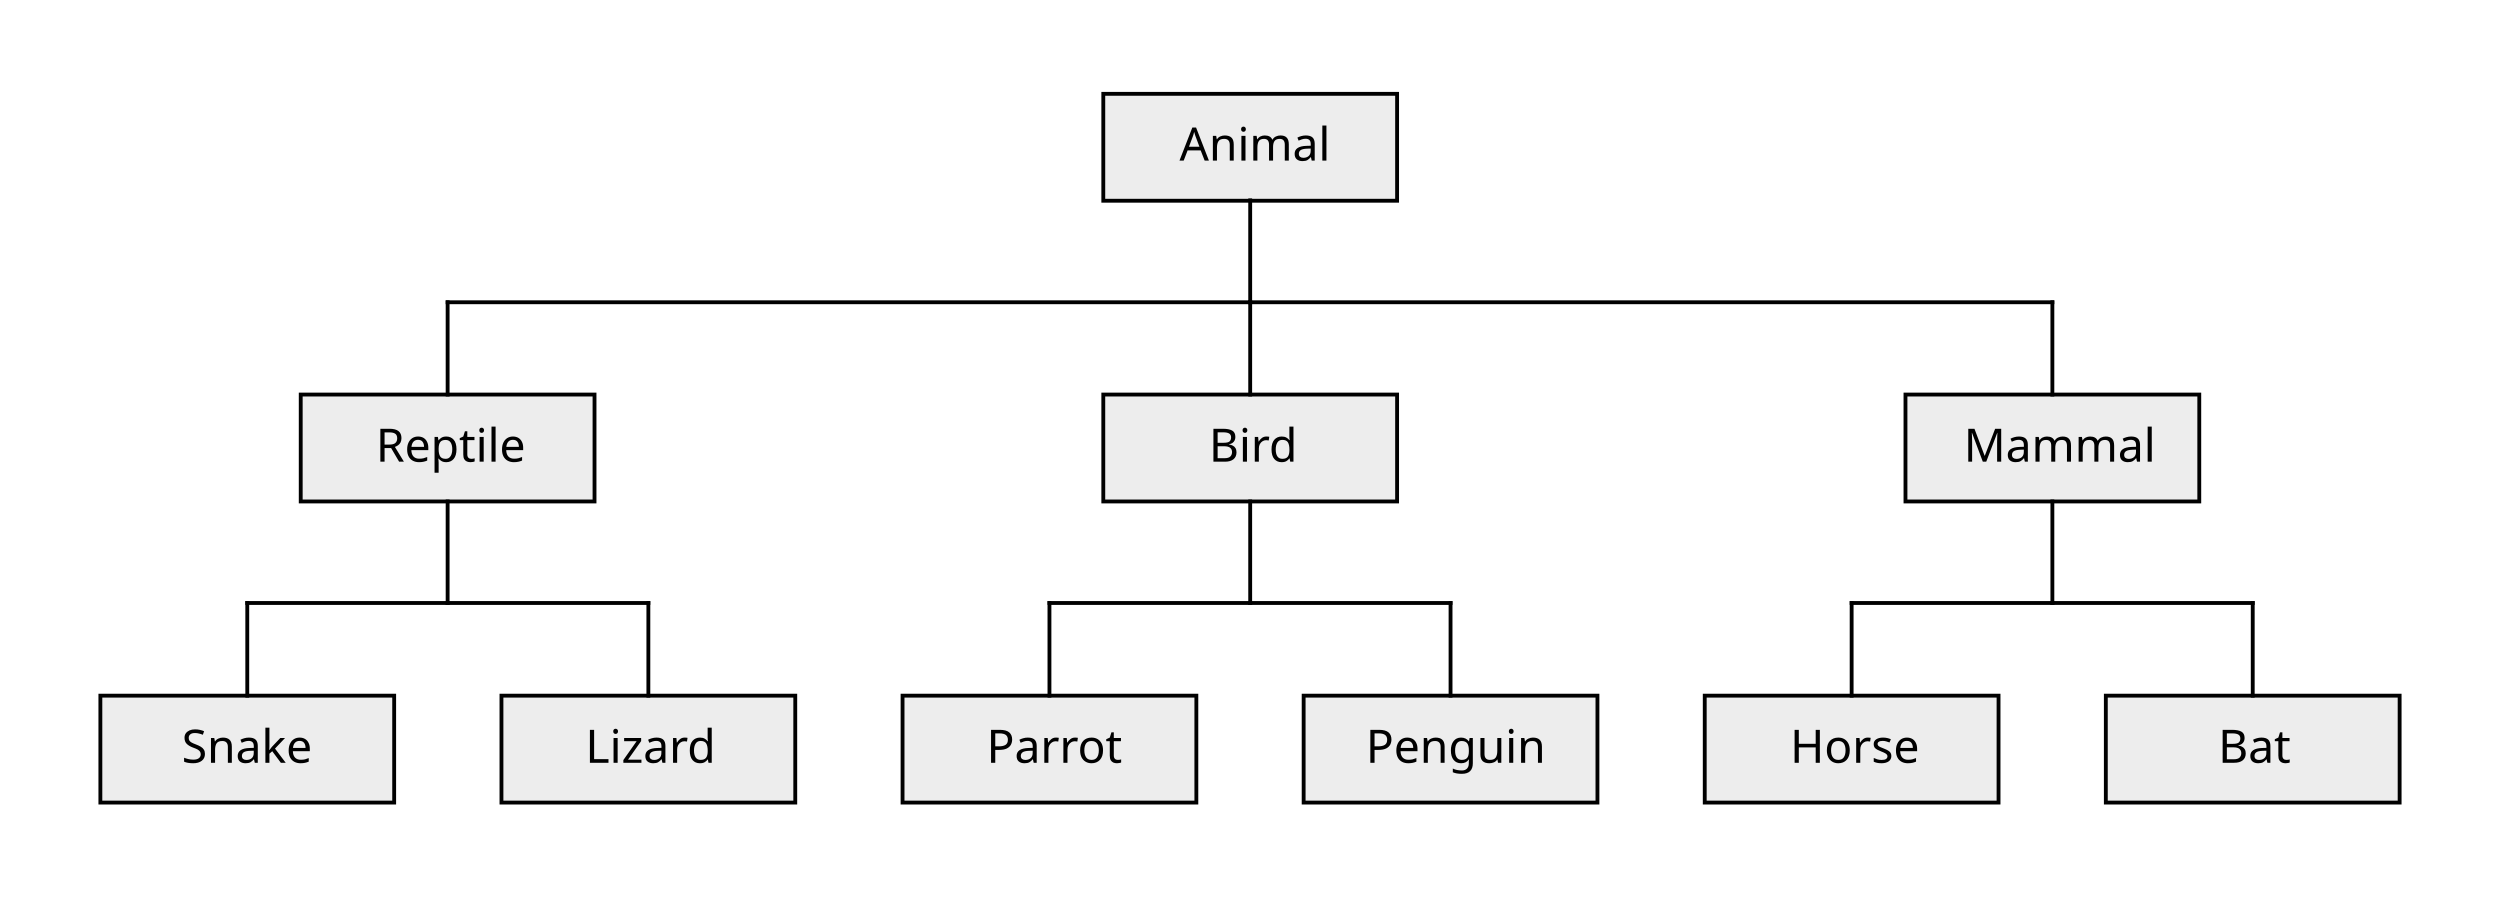
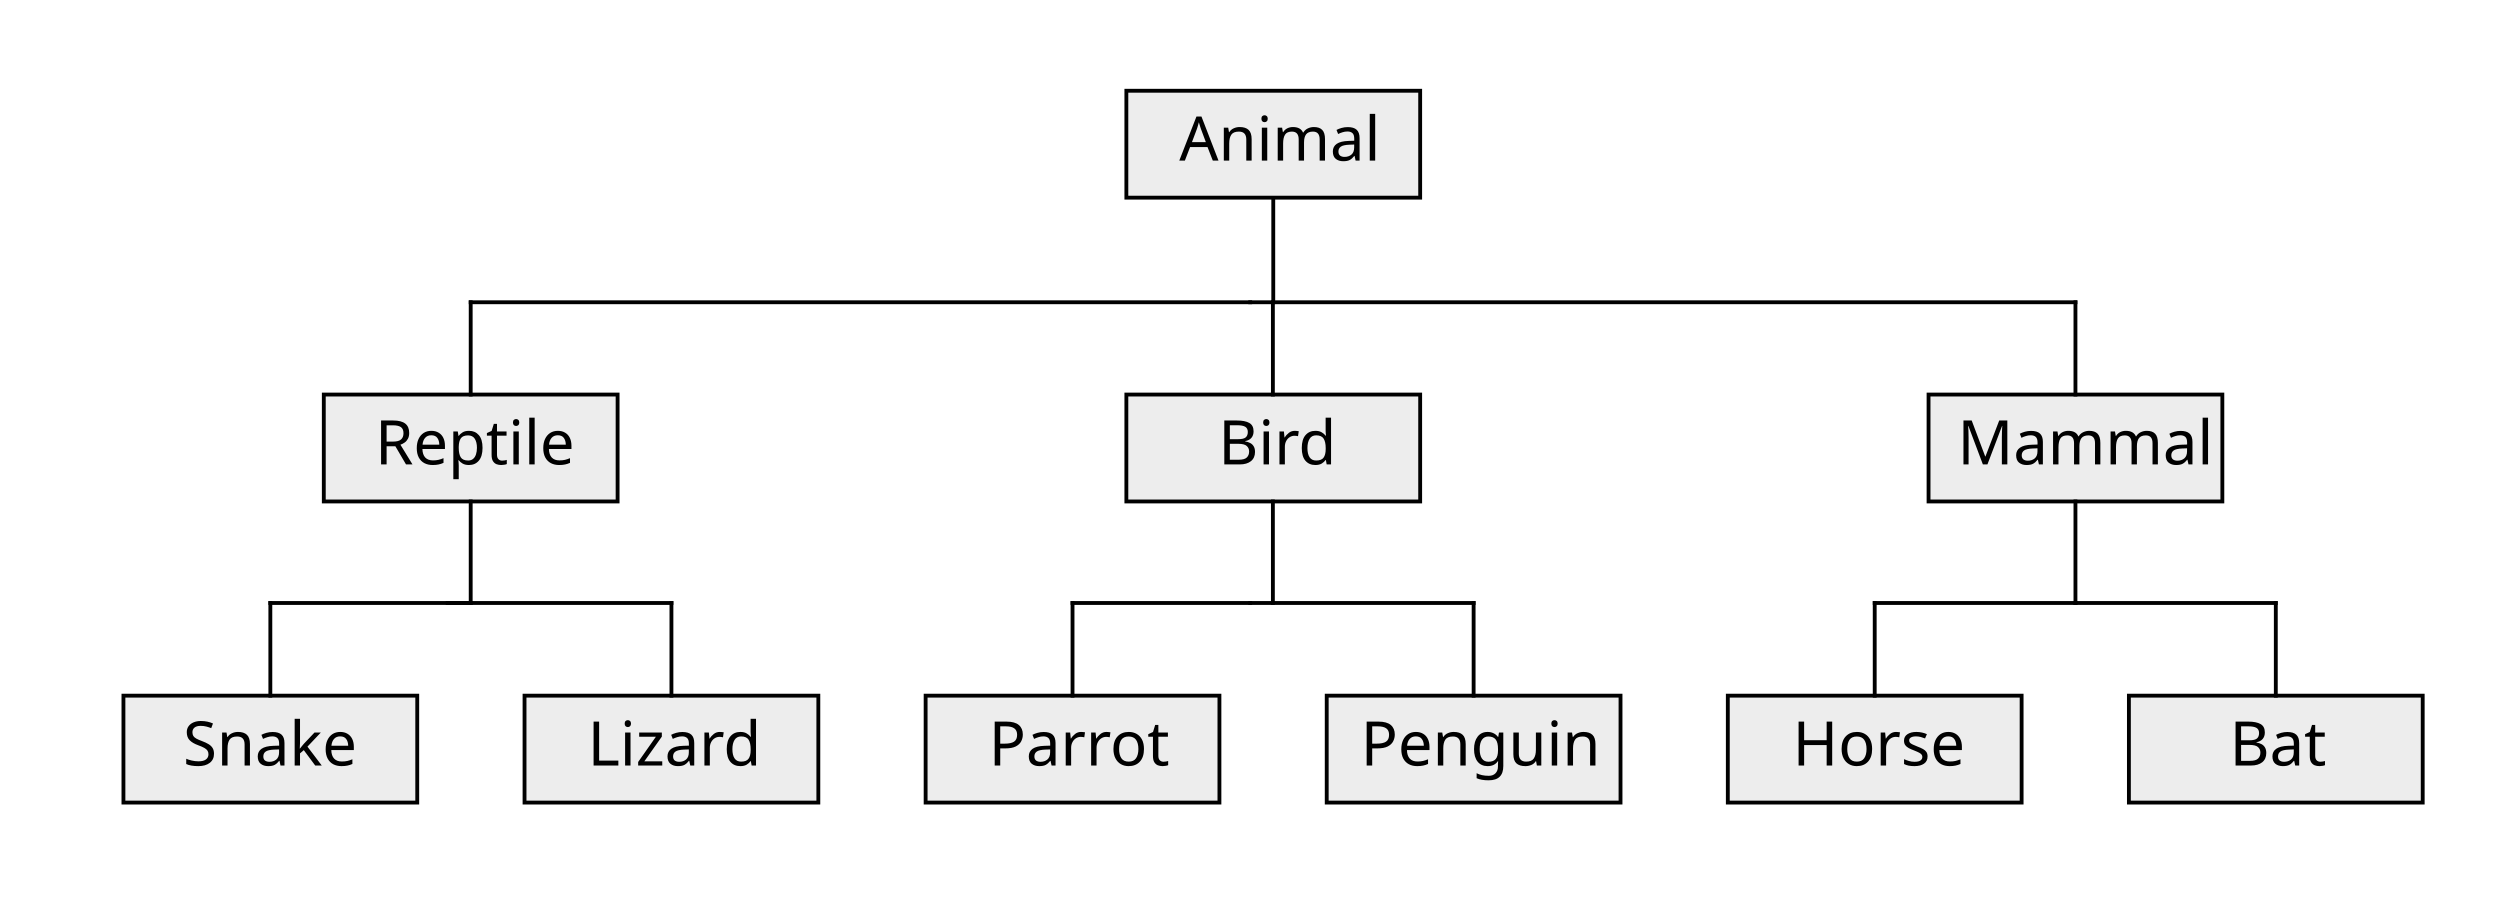
<svg xmlns="http://www.w3.org/2000/svg" version="1.1" id="Layer_1" x="0px" y="0px" viewBox="0 0 650.1 233.1" style="enable-background:new 0 0 650.1 233.1;" xml:space="preserve">
  <style type="text/css">
	.st0{fill:#EDEDED;stroke:#000000;stroke-miterlimit:10;}
	.st1{font-family:'ArialMT';}
- 	.st2{font-size:12px;}
+ 	.st2{font-size:16px;}
	.st3{fill:none;stroke:#000000;stroke-linecap:square;stroke-miterlimit:10;}
</style>
-   <rect x="286.9" y="24.4" class="st0" width="76.4" height="27.8" />
-   <text transform="matrix(1 0 0 1 306.7126 41.7696)" class="st1 st2">Animal</text>
-   <rect x="78.2" y="102.6" class="st0" width="76.4" height="27.8" />
-   <text transform="matrix(1 0 0 1 97.7539 120.06)" class="st1 st2">Reptile</text>
-   <rect x="286.9" y="102.6" class="st0" width="76.4" height="27.8" />
-   <text transform="matrix(1 0 0 1 314.3825 120.06)" class="st1 st2">Bird</text>
-   <rect x="495.5" y="102.6" class="st0" width="76.4" height="27.8" />
-   <text transform="matrix(1 0 0 1 510.6732 120.06)" class="st1 st2">Mammal</text>
-   <rect x="26.1" y="180.9" class="st0" width="76.4" height="27.8" />
-   <text transform="matrix(1 0 0 1 47.2625 198.3504)" class="st1 st2">Snake</text>
-   <rect x="130.4" y="180.9" class="st0" width="76.4" height="27.8" />
-   <text transform="matrix(1 0 0 1 152.2443 198.3504)" class="st1 st2">Lizard</text>
-   <rect x="234.7" y="180.9" class="st0" width="76.4" height="27.8" />
-   <text transform="matrix(1 0 0 1 256.5581 198.3504)" class="st1 st2">Parrot</text>
-   <rect x="339" y="180.9" class="st0" width="76.4" height="27.8" />
+   <rect x="292.9" y="23.6" class="st0" width="76.4" height="27.8" />
+   <text transform="matrix(1 0 0 1 306.659 41.7696)" class="st1 st2">Animal</text>
+   <rect x="84.2" y="102.6" class="st0" width="76.4" height="27.8" />
+   <text transform="matrix(1 0 0 1 97.5477 120.7678)" class="st1 st2">Reptile</text>
+   <rect x="292.9" y="102.6" class="st0" width="76.4" height="27.8" />
+   <text transform="matrix(1 0 0 1 316.8234 120.7678)" class="st1 st2">Bird</text>
+   <rect x="501.5" y="102.6" class="st0" width="76.4" height="27.8" />
+   <text transform="matrix(1 0 0 1 509.0322 120.7678)" class="st1 st2">Mammal</text>
+   <rect x="32.1" y="180.9" class="st0" width="76.4" height="27.8" />
+   <text transform="matrix(1 0 0 1 47.6162 199.0672)" class="st1 st2">Snake</text>
+   <rect x="136.4" y="180.9" class="st0" width="76.4" height="27.8" />
+   <text transform="matrix(1 0 0 1 152.8108 199.0672)" class="st1 st2">Lizard</text>
+   <rect x="240.7" y="180.9" class="st0" width="76.4" height="27.8" />
+   <text transform="matrix(1 0 0 1 257.1147 199.0672)" class="st1 st2">Parrot</text>
+   <rect x="345" y="180.9" class="st0" width="76.4" height="27.8" />
  <g>
-     <text transform="matrix(1 0 0 1 355.1884 198.3504)" class="st1 st2">Penguin</text>
+     <text transform="matrix(1 0 0 1 353.8401 199.0672)" class="st1 st2">Penguin</text>
  </g>
-   <rect x="443.3" y="180.9" class="st0" width="76.4" height="27.8" />
-   <text transform="matrix(1 0 0 1 465.5139 198.3504)" class="st1 st2">Horse</text>
-   <rect x="547.6" y="180.9" class="st0" width="76.4" height="27.8" />
-   <text transform="matrix(1 0 0 1 576.8239 198.3504)" class="st1 st2">Bat</text>
-   <line class="st3" x1="64.3" y1="180.9" x2="64.3" y2="156.8" />
-   <line class="st3" x1="116.4" y1="156.8" x2="64.3" y2="156.8" />
-   <line class="st3" x1="116.4" y1="130.4" x2="116.4" y2="156.8" />
-   <line class="st3" x1="168.6" y1="156.8" x2="116.4" y2="156.8" />
-   <line class="st3" x1="168.6" y1="180.9" x2="168.6" y2="156.8" />
-   <line class="st3" x1="272.9" y1="180.9" x2="272.9" y2="156.8" />
-   <line class="st3" x1="325.1" y1="156.8" x2="272.9" y2="156.8" />
-   <line class="st3" x1="325.1" y1="130.4" x2="325.1" y2="156.8" />
-   <line class="st3" x1="377.2" y1="156.8" x2="325.1" y2="156.8" />
-   <line class="st3" x1="377.2" y1="180.9" x2="377.2" y2="156.8" />
-   <line class="st3" x1="481.5" y1="180.9" x2="481.5" y2="156.8" />
-   <line class="st3" x1="533.7" y1="156.8" x2="481.5" y2="156.8" />
-   <line class="st3" x1="533.7" y1="130.4" x2="533.7" y2="156.8" />
-   <line class="st3" x1="585.8" y1="156.8" x2="533.7" y2="156.8" />
-   <line class="st3" x1="585.8" y1="180.9" x2="585.8" y2="156.8" />
-   <line class="st3" x1="116.4" y1="102.6" x2="116.4" y2="78.6" />
-   <line class="st3" x1="325.1" y1="78.6" x2="116.4" y2="78.6" />
-   <line class="st3" x1="325.1" y1="52.1" x2="325.1" y2="78.6" />
-   <line class="st3" x1="533.7" y1="78.6" x2="325.1" y2="78.6" />
-   <line class="st3" x1="533.7" y1="102.6" x2="533.7" y2="78.6" />
-   <line class="st3" x1="325.1" y1="102.6" x2="325.1" y2="78.6" />
+   <rect x="449.3" y="180.9" class="st0" width="76.4" height="27.8" />
+   <text transform="matrix(1 0 0 1 466.1602 199.0672)" class="st1 st2">Horse</text>
+   <rect x="553.6" y="180.9" class="st0" width="76.4" height="27.8" />
+   <text transform="matrix(1 0 0 1 579.7919 199.0672)" class="st1 st2">Bat</text>
+   <line class="st3" x1="70.3" y1="180.9" x2="70.3" y2="156.8" />
+   <line class="st3" x1="122.4" y1="156.8" x2="70.3" y2="156.8" />
+   <line class="st3" x1="122.4" y1="130.4" x2="122.4" y2="156.8" />
+   <line class="st3" x1="174.6" y1="156.8" x2="116.4" y2="156.8" />
+   <line class="st3" x1="174.6" y1="180.9" x2="174.6" y2="156.8" />
+   <line class="st3" x1="278.9" y1="180.9" x2="278.9" y2="156.8" />
+   <line class="st3" x1="325.1" y1="156.8" x2="278.9" y2="156.8" />
+   <line class="st3" x1="331" y1="130.4" x2="331" y2="156.8" />
+   <line class="st3" x1="383.2" y1="156.8" x2="325.1" y2="156.8" />
+   <line class="st3" x1="383.2" y1="180.9" x2="383.2" y2="156.8" />
+   <line class="st3" x1="487.5" y1="180.9" x2="487.5" y2="156.8" />
+   <line class="st3" x1="539.7" y1="156.8" x2="487.5" y2="156.8" />
+   <line class="st3" x1="539.7" y1="130.4" x2="539.7" y2="156.8" />
+   <line class="st3" x1="591.8" y1="156.8" x2="539.7" y2="156.8" />
+   <line class="st3" x1="591.8" y1="180.9" x2="591.8" y2="156.8" />
+   <line class="st3" x1="122.4" y1="102.6" x2="122.4" y2="78.6" />
+   <line class="st3" x1="325.1" y1="78.6" x2="122.4" y2="78.6" />
+   <line class="st3" x1="331.1" y1="52.1" x2="331.1" y2="78.6" />
+   <line class="st3" x1="539.7" y1="78.6" x2="325.1" y2="78.6" />
+   <line class="st3" x1="539.7" y1="102.6" x2="539.7" y2="78.6" />
+   <line class="st3" x1="331" y1="102.6" x2="331" y2="78.6" />
</svg>
